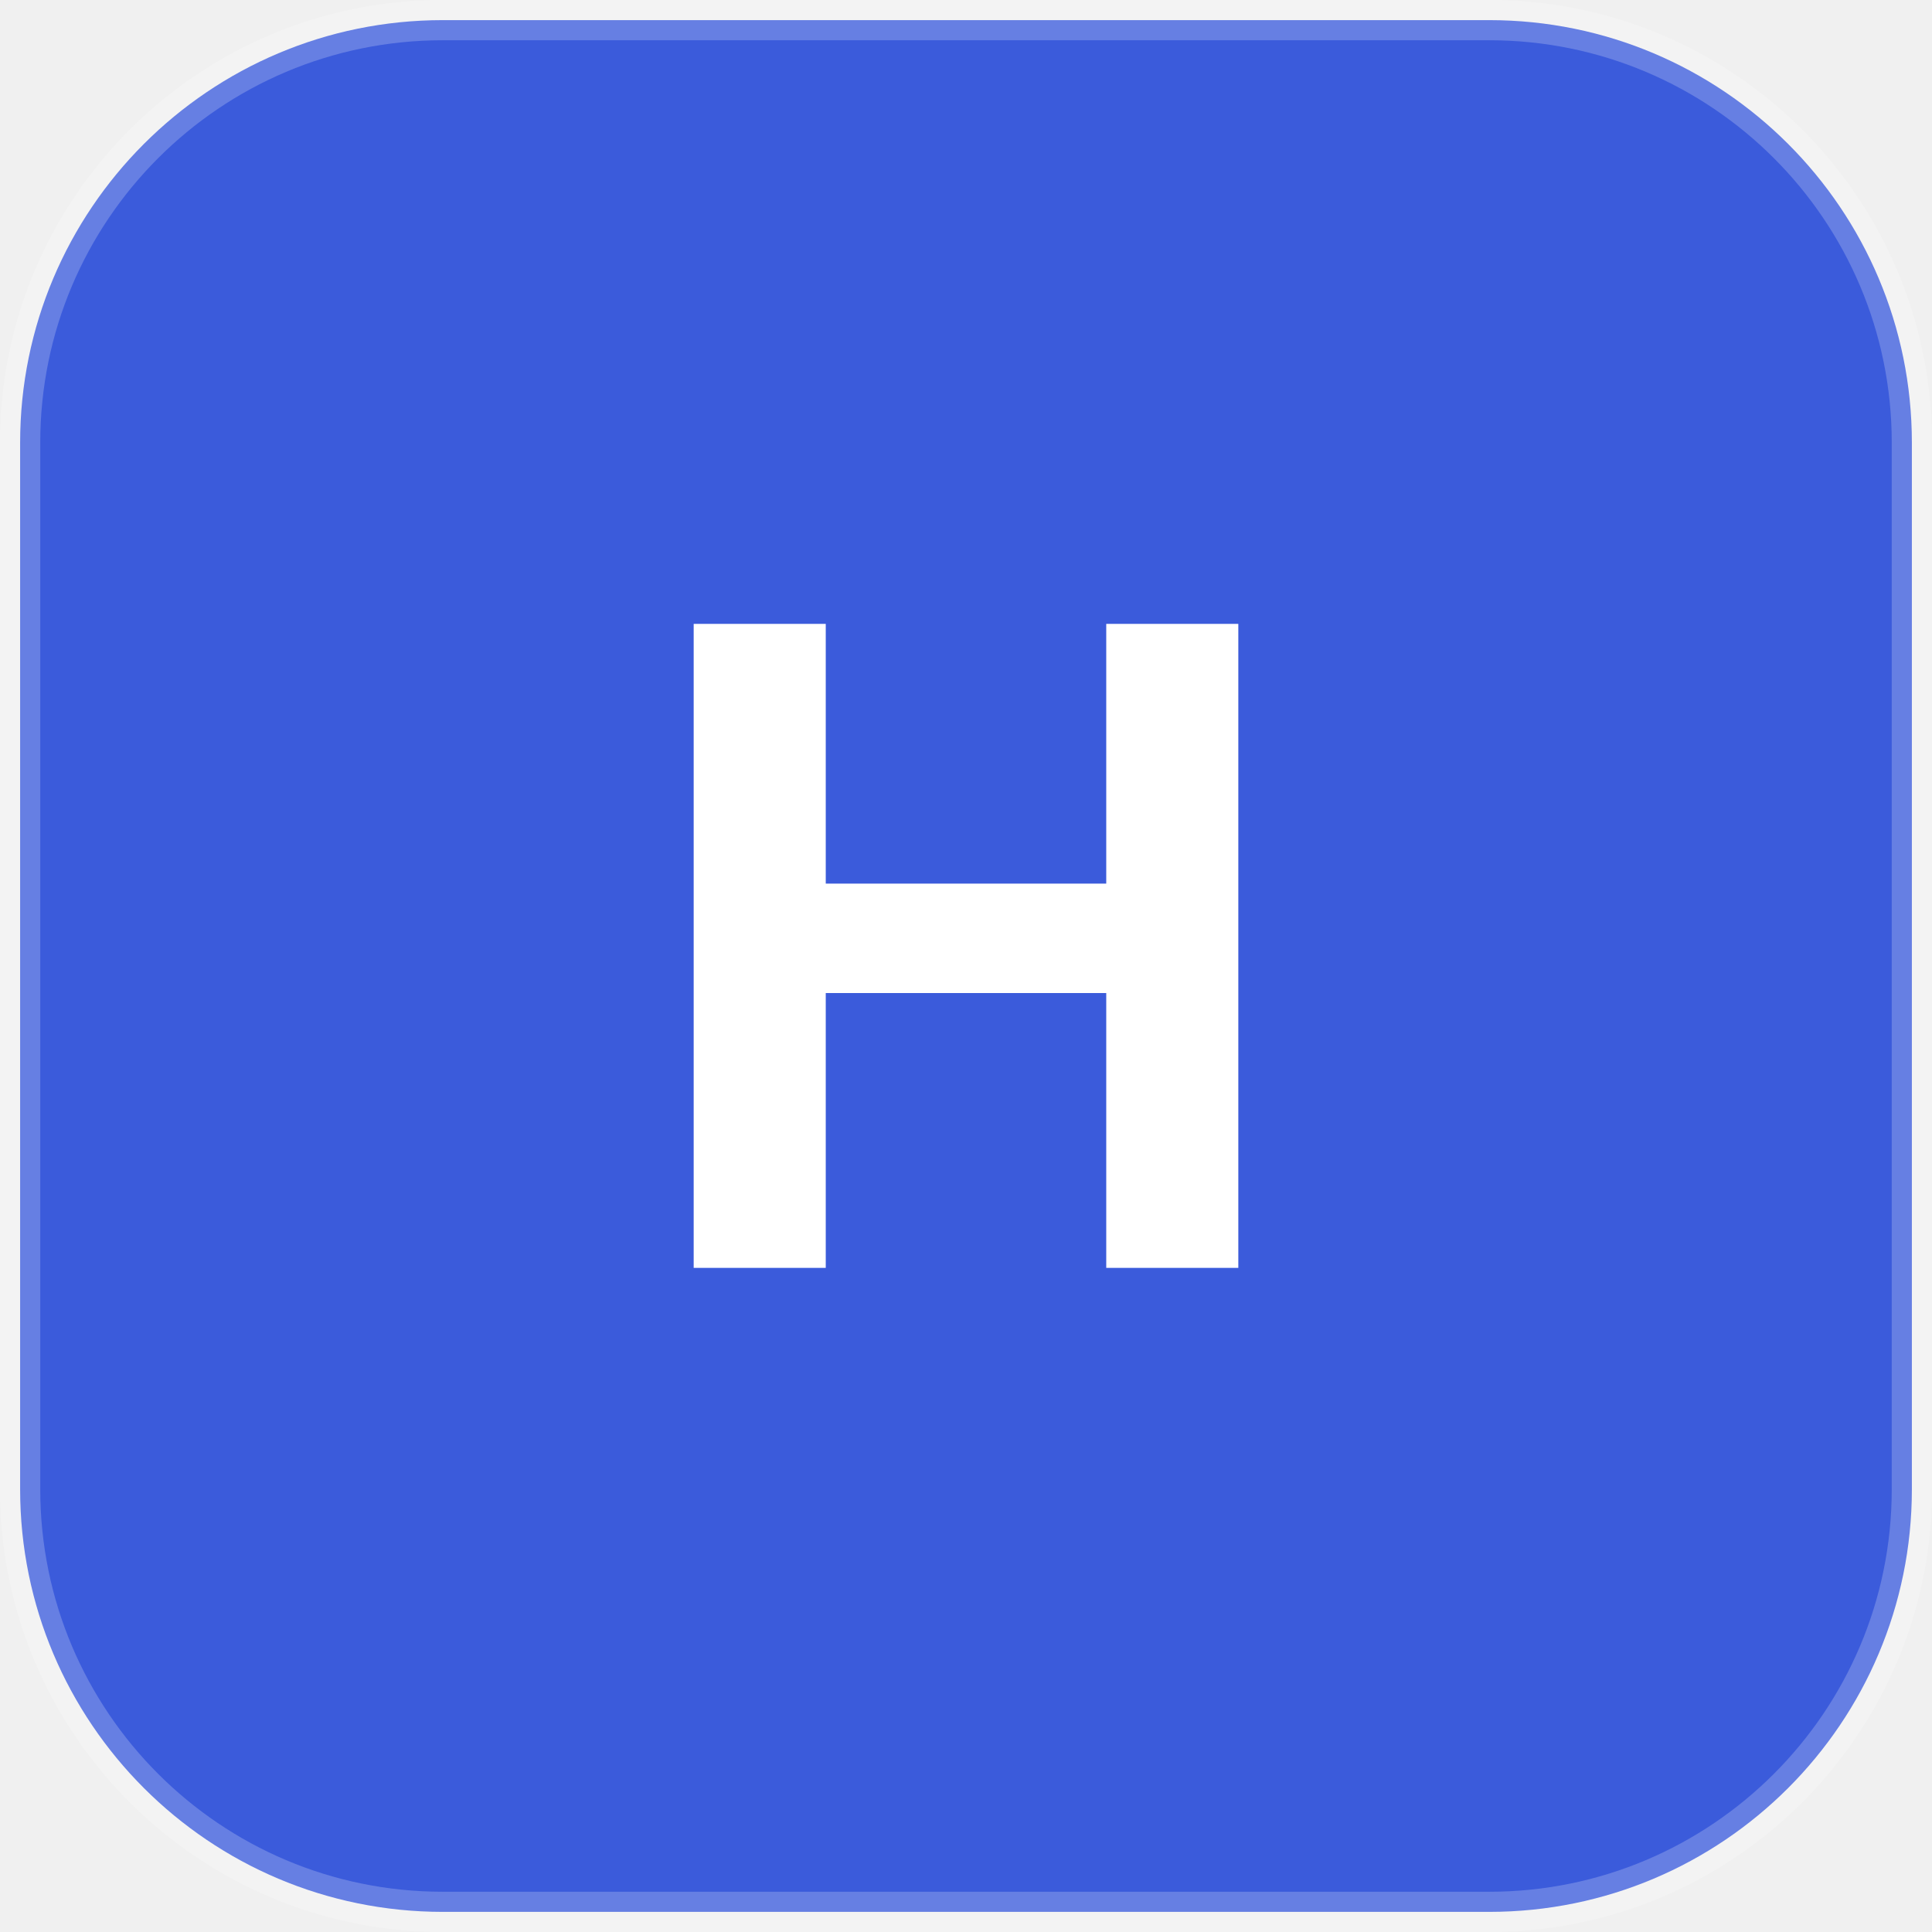
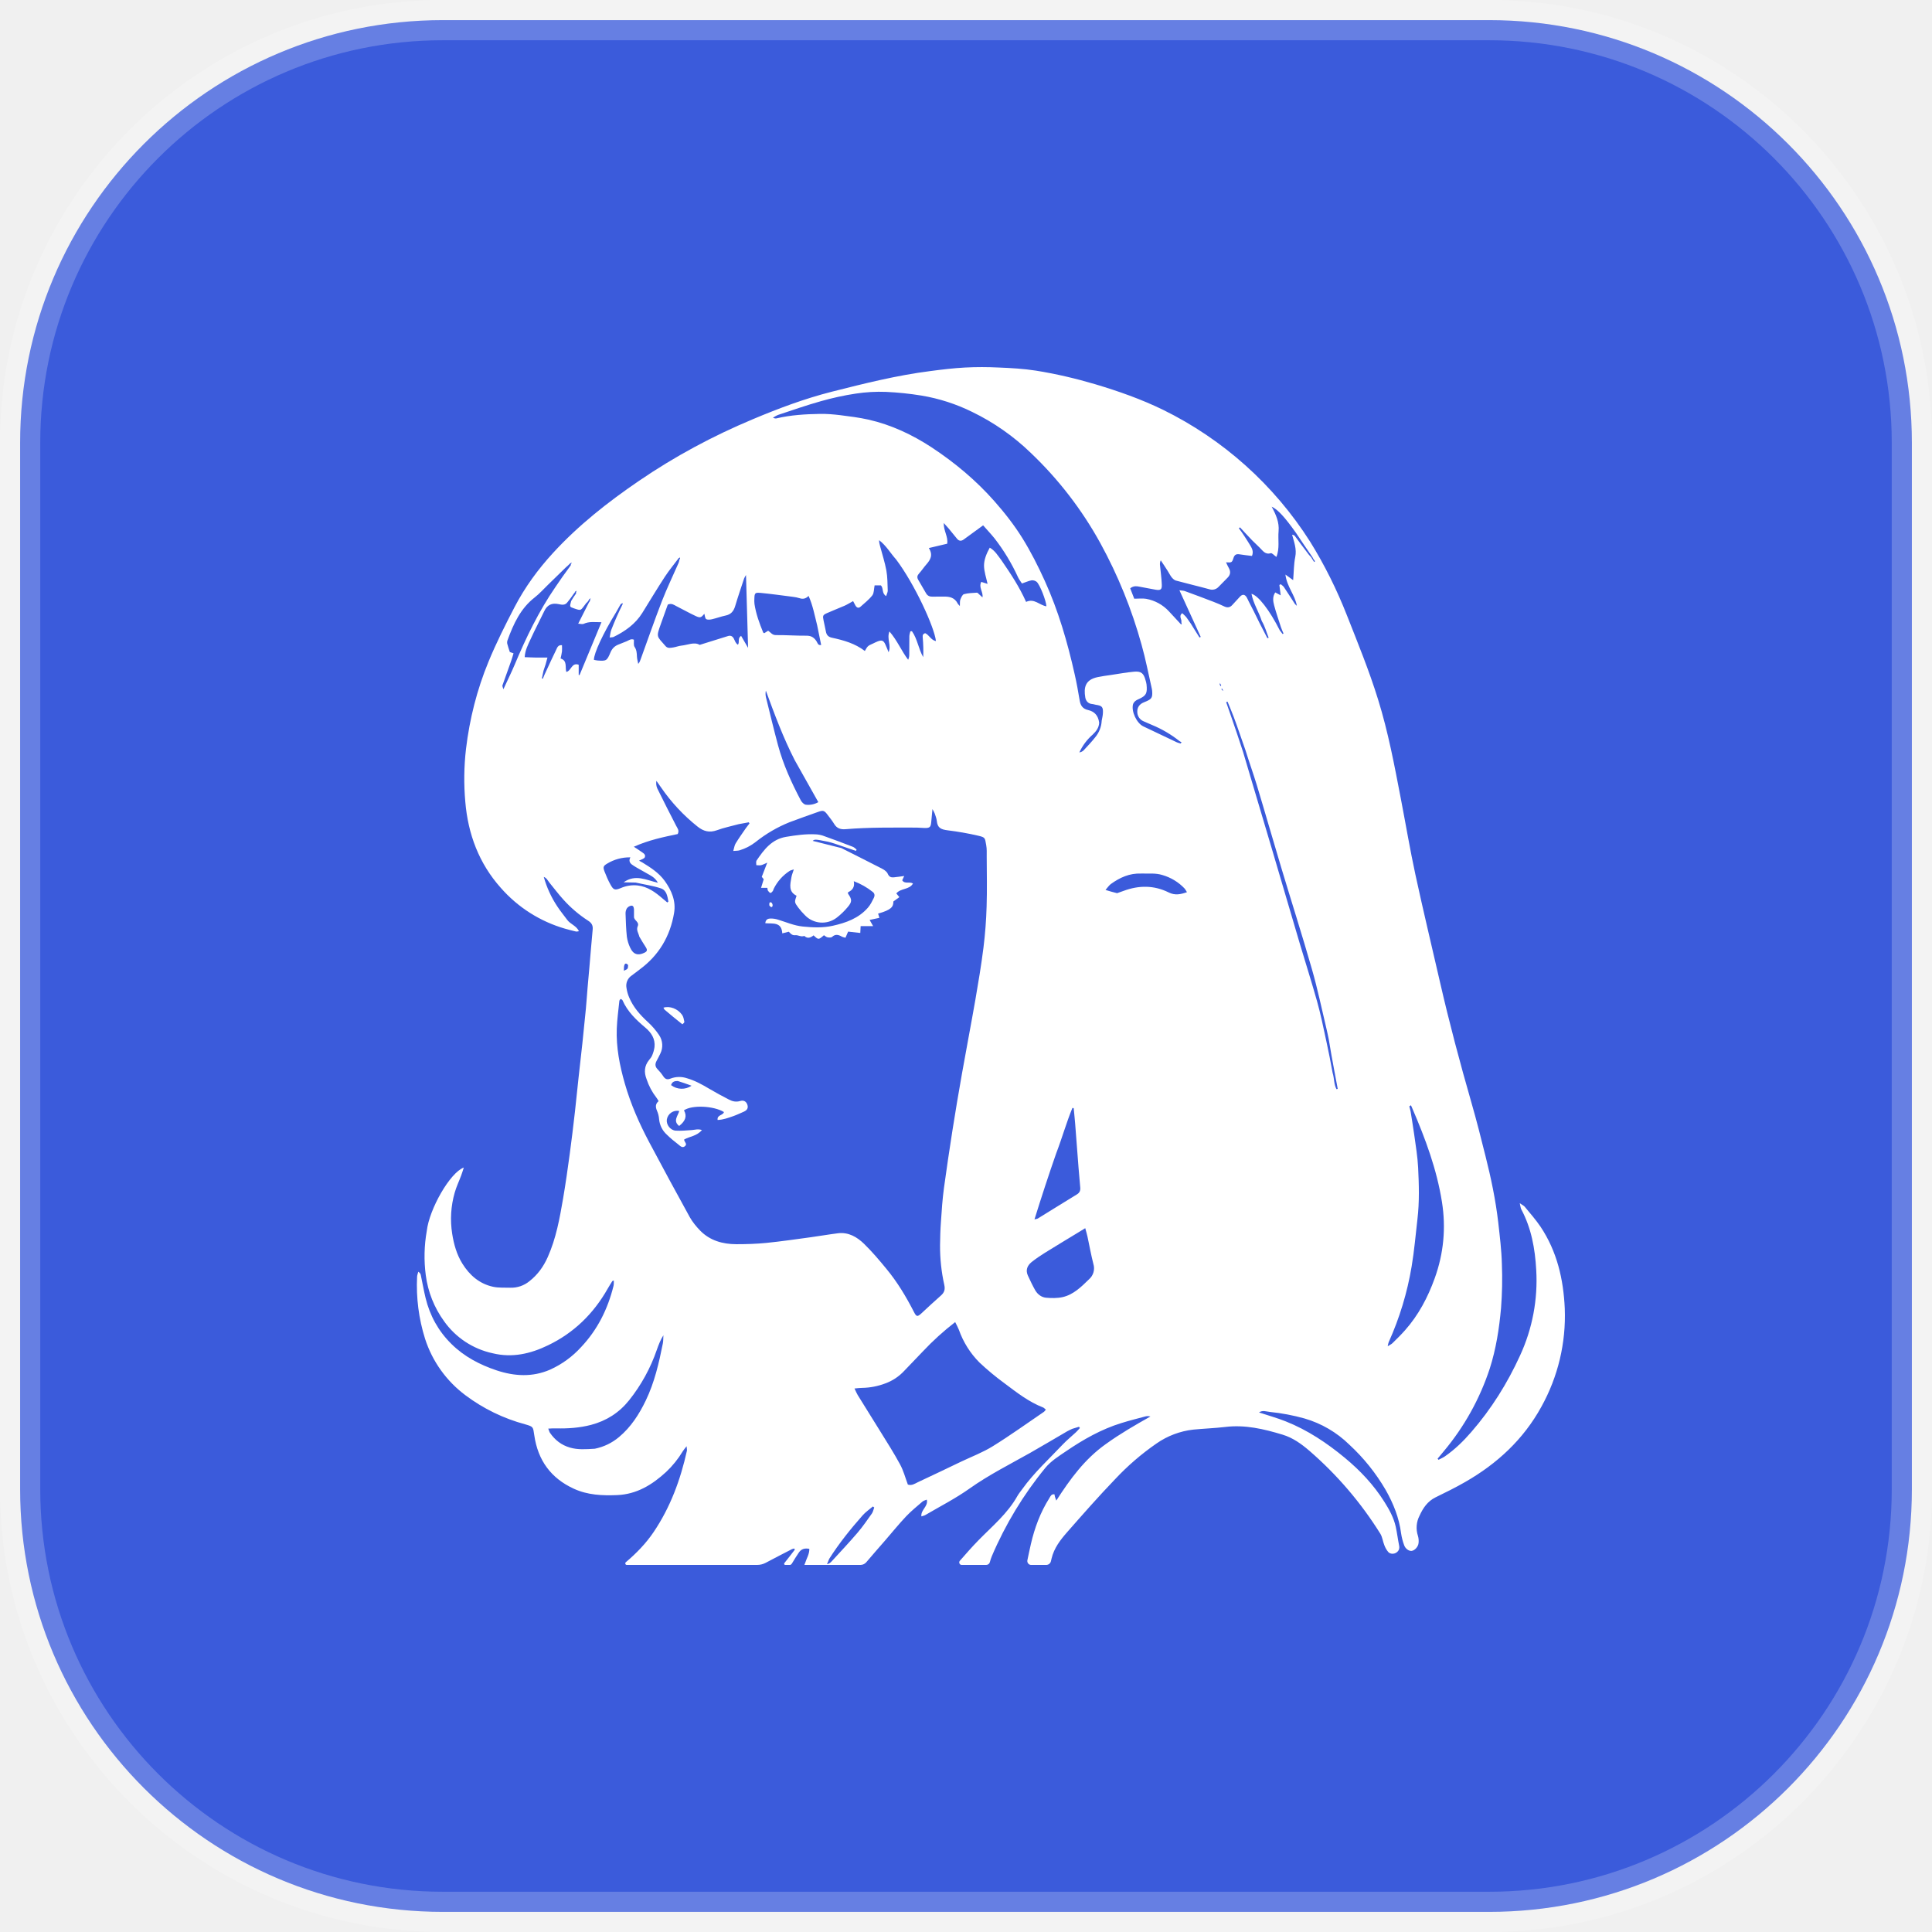
<svg xmlns="http://www.w3.org/2000/svg" width="48" height="48" viewBox="0 0 48 48" role="img" aria-label="Hermes Agent">
  <rect x="0.5" y="0.5" width="47" height="47" rx="10.5" fill="#3B5BDB" stroke="#fff" stroke-opacity="0.22" />
-   <text x="24" y="31.5" text-anchor="middle" font-family="-apple-system, BlinkMacSystemFont, 'Segoe UI', 'Noto Sans TC', 'Noto Sans SC', 'PingFang TC', 'Microsoft JhengHei', 'Microsoft YaHei', sans-serif" font-size="22" font-weight="700" fill="#fff">H</text>
+   <g transform="translate(9.12 9.12) scale(1.24)" fill="#fff" fill-rule="evenodd">
+     <path d="M5.938 12.835c.127-.039.285.02.373.143.028.038.036.092.046.14.003.014-.02.033-.04.05-.124-.098-.24-.194-.354-.291-.011-.01-.016-.027-.025-.042zM8.396 9.412c.195-.032.39-.06.588-.05a.54.54 0 01.148.026c.202.071.402.147.601.224.028.01.05.036.075.055l-.013.027a9.203 9.203 0 01-.26-.089c-.115-.038-.213-.077-.315-.098-.25-.05-.25-.046-.292-.014l.574.144c.275.139.55.276.823.417.042.022.09.057.107.098.026.06.063.076.117.072.066-.006.132-.017.213-.027l-.04.086c.051.08.142.02.216.064-.074.13-.247.09-.334.199l.061.074-.12.087c0 .106-.038.168-.306.243l.026.085-.196.042.07.124h-.25l-.007.137c-.081-.01-.161-.018-.244-.027l-.053.123c-.027-.008-.052-.011-.073-.023-.067-.038-.128-.056-.195.006-.019.017-.063.014-.093.008-.026-.006-.05-.029-.07-.042-.11.095-.11.095-.208.003-.057.046-.12.074-.186.011-.063.027-.123-.02-.178-.014-.07.007-.097-.035-.133-.07l-.13.033c-.013-.236-.194-.19-.34-.203.005-.072.05-.092.095-.094a.474.474 0 01.159.022c.164.05.32.12.496.138.203.021.405.029.601-.015.265-.059.52-.149.707-.365.049-.056.083-.127.117-.195.019-.038.02-.084-.02-.116a1.397 1.397 0 00-.382-.217c.024.12-.031.182-.115.221 0 .014-.004.025 0 .03.08.115.084.16-.007.267a1.39 1.39 0 01-.218.211.477.477 0 01-.641-.05 1.36 1.36 0 01-.133-.152c-.078-.107-.076-.108-.033-.236-.165-.08-.128-.226-.104-.364.008-.05.028-.096.049-.163-.04.014-.067.017-.087.032a.897.897 0 00-.316.357c-.007.016-.01.034-.02.047-.012.015-.034.038-.045.035-.02-.006-.037-.027-.05-.045-.008-.012-.007-.032-.012-.057h-.126l.053-.172a14.82 14.82 0 00-.039-.049l.11-.284c-.06.026-.091.044-.124.051-.03.007-.064 0-.095 0 0-.031-.01-.07.004-.092.149-.22.305-.428.593-.476z" />
+     <path d="M8.06 10.788c-.003-.038-.004-.075.037-.062.016.006.034.048.028.067-.01.04-.038.032-.064-.005z" />
+     <path d="M11.981.009c.226-.012.453-.011.679 0 .247.01.495.024.74.062.401.064.798.157 1.19.273.463.138.92.299 1.356.511a7.31 7.31 0 012.948 2.642c.292.469.536.963.739 1.479.219.556.446 1.11.623 1.683.204.654.329 1.326.458 1.997.097.504.182 1.01.29 1.511.156.722.329 1.44.494 2.16.186.812.4 1.615.63 2.415.102.355.193.713.282 1.072.11.436.202.876.254 1.323.031.278.066.557.073.837a7.56 7.56 0 01-.017.88c-.037.413-.1.818-.226 1.212a5.017 5.017 0 01-.915 1.649l-.13.156.018.023c.043-.023.088-.041.127-.068.2-.138.373-.307.531-.49.4-.46.721-.973.975-1.529a3.59 3.59 0 00.325-1.72c-.024-.424-.097-.834-.3-1.213-.013-.027-.015-.06-.03-.121.05.035.082.048.101.072.107.13.22.258.315.398.33.494.46 1.052.486 1.64a3.75 3.75 0 01-.47 1.97c-.36.655-.887 1.14-1.526 1.506-.193.111-.394.21-.595.308-.157.078-.248.211-.318.365a.522.522 0 00-.033.406.359.359 0 01.013.139c-.005.077-.077.155-.14.162-.054.006-.125-.043-.15-.116a1.206 1.206 0 01-.06-.233c-.04-.314-.155-.6-.308-.87a3.906 3.906 0 00-.73-.91 2.129 2.129 0 00-.897-.524 4.093 4.093 0 00-.692-.131c-.075-.008-.15-.04-.22.01.18.06.363.11.538.18.434.173.82.43 1.18.728.308.255.58.543.794.884.098.155.186.315.227.496.027.123.042.25.067.375.013.062-.002.109-.053.144-.047.033-.122.034-.163-.01a.455.455 0 01-.08-.14c-.03-.073-.038-.159-.078-.225a7.314 7.314 0 00-1.423-1.664c-.16-.137-.329-.26-.537-.323-.376-.114-.753-.203-1.15-.154-.213.025-.427.032-.64.053a1.6 1.6 0 00-.736.278 5.14 5.14 0 00-.834.72c-.329.342-.642.699-.955 1.055-.136.155-.264.319-.314.531a5.227 5.227 0 00-.012.051.096.096 0 01-.09.076h-.31c-.046 0-.082-.048-.072-.094.023-.108.045-.216.07-.324.075-.325.19-.635.368-.917.024-.039.04-.088.104-.08l.01.049.027.077c.28-.435.571-.834.996-1.135.283-.204.584-.378.89-.55a.196.196 0 00-.098-.002c-.162.043-.325.084-.485.134-.402.124-.764.33-1.11.566-.147.1-.298.193-.414.333a7.314 7.314 0 00-1.07 1.767.845.845 0 00-.04.12.075.075 0 01-.072.056h-.494c-.04 0-.062-.051-.036-.082.123-.14.246-.282.377-.415.275-.281.58-.532.777-.884.027-.048.063-.09.095-.135.238-.333.54-.607.818-.902.082-.086.175-.16.26-.24.029-.027.053-.057.079-.085l-.018-.025-.135.041c-.034.017-.07.031-.102.05-.248.144-.494.292-.743.433-.408.23-.825.439-1.209.711-.281.2-.591.358-.889.533-.02.012-.044.015-.08.028-.015-.135.143-.201.108-.336-.033.014-.064.02-.085.038-.111.096-.227.19-.328.296-.148.157-.284.325-.425.488-.125.143-.25.286-.373.431A.153.153 0 019.89 24H8.762a.316.316 0 00.016-.042c.028-.09.085-.172.083-.28-.091-.018-.162.001-.212.077a4.45 4.45 0 00-.136.215c-.01.016-.024.03-.042.03h-.093c-.019 0-.029-.022-.017-.037.071-.088.14-.178.209-.268.001-.002-.006-.012-.012-.024-.014.004-.03.006-.045.013-.176.09-.352.181-.527.274a.363.363 0 01-.168.042H5.202c-.026 0-.039-.036-.019-.053.21-.178.402-.374.558-.605.335-.496.538-1.047.667-1.629.004-.02-.003-.043-.006-.091-.037.048-.059.072-.076.1a1.943 1.943 0 01-.334.415c-.28.258-.59.448-.983.464-.297.012-.588 0-.865-.127-.46-.21-.722-.57-.794-1.072-.025-.17-.017-.171-.182-.219A3.513 3.513 0 011.97 20.6a2.286 2.286 0 01-.808-1.13 3.569 3.569 0 01-.16-1.245c.002-.034.016-.067.024-.1.032.023.046.043.05.066.033.153.059.308.096.46.086.355.257.664.516.92.258.256.571.419.91.532.358.118.717.138 1.07-.016a1.89 1.89 0 00.621-.452c.328-.348.533-.76.648-1.223.009-.034.005-.071.007-.11-.015.006-.026.006-.03.011-.031.05-.064.1-.093.152-.284.502-.679.887-1.196 1.135-.351.17-.718.255-1.11.159a1.607 1.607 0 01-.971-.64 2.006 2.006 0 01-.368-.924 2.903 2.903 0 01.02-.886c.05-.439.466-1.17.742-1.271-.02.063-.035.112-.053.16-.043.116-.097.227-.13.345a1.901 1.901 0 00-.05.82c.033.212.09.416.204.6.147.236.346.407.62.465.11.023.225.014.338.018a.576.576 0 00.386-.131c.164-.128.282-.292.366-.481.168-.375.24-.777.309-1.179.05-.296.093-.594.133-.893.039-.281.071-.563.104-.845.026-.232.048-.464.074-.696.024-.228.052-.455.076-.683.024-.227.047-.455.069-.683.013-.14.022-.28.034-.42l.037-.417c.022-.25.041-.5.065-.748.008-.082-.02-.132-.09-.177a2.46 2.46 0 01-.492-.418c-.1-.109-.188-.228-.282-.342-.035-.042-.056-.097-.116-.118a2.084 2.084 0 00.275.597c.06.092.131.176.196.265.063.086.182.115.234.226-.028.003-.046.01-.06.006a4.74 4.74 0 01-.22-.057 2.71 2.71 0 01-1.287-.819c-.435-.487-.656-1.076-.71-1.723a5.206 5.206 0 01.014-1.06c.072-.602.22-1.186.45-1.745.155-.376.338-.741.526-1.102.205-.393.466-.75.765-1.076.512-.559 1.104-1.024 1.726-1.448.717-.49 1.478-.898 2.277-1.233C8.244.828 8.767.632 9.31.494c.655-.166 1.31-.33 1.982-.415.229-.03.458-.058.688-.07zm-1.847 22.82c-.07.06-.147.111-.207.18-.238.27-.464.549-.668.869l-.044.108a.177.177 0 00.093-.057c.174-.19.351-.378.519-.574.104-.122.195-.255.288-.386.024-.034.03-.08.046-.12l-.027-.02zm1.65-3.695a5.51 5.51 0 00-.653.593l-.37.386a.963.963 0 01-.377.25 1.372 1.372 0 01-.467.09c-.044 0-.087.006-.151.012.028.058.043.097.064.131.15.242.301.482.45.724.136.22.276.438.399.666.068.125.105.267.156.404.077.027.14-.018.202-.048.29-.135.579-.274.867-.412.213-.101.437-.186.636-.31.347-.215.68-.455 1.018-.685.015-.01.026-.028.042-.046-.023-.019-.038-.037-.056-.044-.287-.111-.527-.3-.77-.482a5.319 5.319 0 01-.506-.42 1.757 1.757 0 01-.41-.653c-.019-.049-.045-.095-.075-.156zm-5.847.264c-.06.096-.097.194-.132.293a3.38 3.38 0 01-.555 1.01c-.2.25-.455.412-.762.493-.23.06-.464.076-.7.07-.048-.002-.097.002-.158.005.016.04.021.066.035.085.1.145.23.246.4.295.157.046.316.034.498.023.181-.037.343-.115.485-.234.238-.199.402-.454.536-.732.175-.363.264-.751.342-1.144.01-.053.008-.11.011-.164zm14.945-4.586c.008.029.016.057.027.107.024.155.051.31.072.464.03.219.067.437.078.657.017.344.027.689-.014 1.033-.037.315-.063.633-.116.946a6.153 6.153 0 01-.46 1.518c-.008.018-.01.039-.02.082.047-.03.077-.042.098-.064.085-.083.17-.167.248-.255.271-.305.458-.66.596-1.043.18-.498.228-1.011.145-1.531-.103-.65-.33-1.263-.597-1.881a9.055 9.055 0 00-.024-.055l-.033.022zM5.797 8.29a.26.26 0 00.018.153c.124.251.25.501.379.75.025.049.066.09.03.163-.284.06-.578.119-.88.255.059.038.097.06.132.087.042.032.112.058.09.12-.01.033-.075.048-.117.072.017.01.043.021.067.036.166.102.33.207.447.368.138.192.229.404.188.644-.079.469-.306.85-.69 1.132-.054.04-.106.083-.161.122a.243.243 0 00-.103.245.77.77 0 00.055.195c.083.196.22.35.375.492.083.076.159.164.222.257a.37.37 0 01.025.377c-.023.05-.05.099-.076.148-.03.06-.028.111.022.162.041.042.08.089.112.138.038.058.078.079.147.05a.486.486 0 01.333-.006c.16.046.302.126.444.21.13.077.264.149.4.219.067.035.14.05.219.026.071-.022.124.01.145.076.02.064-.003.108-.074.139-.07.03-.137.063-.209.088-.1.035-.201.073-.314.077-.013-.107.11-.088.127-.159-.206-.126-.643-.145-.801-.034.063.112.035.21-.096.313-.13-.1-.025-.202.002-.3a.209.209 0 00-.249.17c-.015.101.067.216.178.224.108.007.218-.005.326-.012.06-.005.12-.027.199 0-.103.123-.248.127-.357.19.002.05.07.086.019.131-.053.048-.095-.001-.132-.03-.08-.063-.16-.126-.231-.197a.474.474 0 01-.157-.311.52.52 0 00-.043-.172c-.032-.074-.032-.137.033-.19-.018-.03-.028-.053-.045-.072a1.222 1.222 0 01-.196-.369c-.053-.137-.046-.264.048-.381.024-.03.05-.06.064-.095a.664.664 0 00.047-.168c.017-.165-.064-.287-.182-.387-.186-.156-.36-.322-.46-.551-.005-.011-.024-.017-.037-.026-.011.017-.024.027-.025.038-.019.185-.045.37-.052.557-.014.377.058.743.162 1.104.118.41.289.798.488 1.173.267.502.537 1.002.812 1.5.055.098.13.189.208.27.198.202.452.272.724.273.202 0 .404-.006.605-.026.295-.03.59-.073.884-.113.183-.025.365-.057.548-.08.21-.026.38.073.522.21.16.156.305.327.447.5.22.265.397.56.554.867.05.098.07.1.147.03.13-.121.26-.242.394-.36.067-.059.088-.12.067-.213a3.535 3.535 0 01-.085-.796c.002-.157.006-.314.018-.471.015-.224.03-.45.06-.672a59.114 59.114 0 01.362-2.298c.087-.493.182-.984.268-1.477.06-.347.118-.694.162-1.043.034-.273.055-.55.063-.825.011-.332.003-.665.002-.998 0-.077.004-.155-.01-.23-.028-.142-.01-.155-.162-.19a5.826 5.826 0 00-.607-.107c-.146-.018-.207-.053-.221-.19-.006-.049-.025-.098-.041-.146-.009-.025-.024-.048-.046-.09l-.025.264c-.009.096-.029.116-.127.115-.055 0-.11-.008-.164-.008-.476 0-.952-.008-1.426.032-.095.008-.173-.015-.226-.103-.04-.066-.088-.126-.134-.186-.063-.084-.086-.093-.182-.06-.195.068-.388.138-.582.21a2.71 2.71 0 00-.675.394.986.986 0 01-.323.168c-.033.01-.07.008-.127.013.02-.066.024-.114.047-.15.064-.105.135-.205.205-.306.023-.033.049-.063.073-.095l-.015-.023-.201.037c-.146.04-.296.07-.437.122-.148.053-.266.023-.386-.072a3.623 3.623 0 01-.733-.786l-.093-.132zm8.592 8.963l-.147.09c-.22.134-.44.266-.659.402-.093.058-.184.12-.27.188-.085.07-.124.161-.072.272.047.1.093.2.147.294.047.08.124.138.213.147.11.01.228.012.336-.012.217-.05.372-.205.528-.357a.291.291 0 00.087-.308c-.046-.18-.079-.365-.118-.547-.011-.052-.027-.103-.045-.169zm-.257-2.409c-.12.291-.205.597-.325.91-.151.433-.294.87-.435 1.323.036-.01.054-.01.067-.018.261-.16.522-.324.785-.484.054-.033.071-.078.065-.138-.012-.13-.024-.262-.034-.393l-.068-.886c-.008-.103-.02-.206-.029-.31-.009 0-.017-.002-.026-.004zm3.081-8.13l.099.285c.08.231.159.463.24.714l.58 1.952c.187.63.372 1.262.558 1.893.114.382.235.762.343 1.146.072.257.126.519.186.799.044.206.087.413.127.64.034.106.023.226.077.325l.025-.006-.068-.362c-.038-.206-.077-.412-.113-.638-.015-.07-.029-.141-.046-.211-.095-.396-.177-.796-.29-1.187-.196-.685-.413-1.364-.618-2.046-.165-.549-.322-1.1-.488-1.648-.069-.227-.15-.45-.226-.695l-.117-.336c-.037-.107-.075-.216-.115-.322-.04-.106-.084-.21-.127-.314a7.558 7.558 0 01-.027.01zM6.225 14.304c-.063-.001-.115.014-.134.083a.35.35 0 00.41.012 4.533 4.533 0 00-.276-.095zM5.23 11.98c-.026-.027-.057-.048-.075.002-.012.032-.007.07-.01.113.082-.037.082-.037.085-.115zm.062-1.189a.135.135 0 00-.088.056.197.197 0 00-.025.11c.005.152.01.306.026.457a.751.751 0 00.066.218c.061.136.157.167.288.101.055-.027.06-.054.025-.11a4.52 4.52 0 01-.129-.211c-.015-.068-.066-.131-.033-.207.04-.09-.076-.116-.074-.19V10.874c-.003-.038-.006-.087-.056-.083zm-.017-.968a.867.867 0 00-.467.127c-.076.045-.084.07-.05.158.034.087.07.173.115.254.064.117.09.125.21.077a.657.657 0 01.336-.053c.202.022.357.136.504.264l.092.077c.007-.006.014-.013.022-.018-.019-.105-.035-.226-.149-.264-.157-.053-.324-.075-.508-.117l-.24-.005c.24-.169.452-.044.687.009-.063-.115-.153-.147-.23-.193-.082-.05-.17-.092-.25-.144-.06-.037-.12-.08-.072-.172zm10.233.325c-.23-.01-.427.08-.608.211-.034.026-.06.065-.105.117.087.026.15.046.232.065.044-.015.088-.03.13-.046.306-.114.61-.115.904.031.126.063.237.04.366-.005-.02-.031-.03-.054-.045-.071a.986.986 0 00-.448-.273c-.14-.044-.284-.024-.426-.03zM7.99 6.483a.308.308 0 00.002.133c.08.321.156.643.242.962.104.387.27.75.456 1.103.02.037.061.08.098.087a.404.404 0 00.253-.051l-.472-.84c-.23-.448-.405-.92-.579-1.394zM10.397.497c-.2-.008-.405.004-.603.034-.236.035-.47.087-.7.152-.287.08-.569.18-.852.273-.04.013-.074.038-.11.058.028.014.05.018.07.014.287-.068.58-.085.873-.09.134-.002.269.009.402.025.19.024.382.048.57.09.456.104.874.3 1.265.556.464.306.888.66 1.257 1.078.205.232.395.475.56.739.17.274.315.561.449.856.273.601.456 1.232.6 1.876.04.173.07.348.1.524.017.104.065.167.17.19.122.028.2.105.22.251-.003.102-.06.174-.129.24a1.065 1.065 0 00-.268.358.164.164 0 00.083-.039c.08-.086.162-.172.235-.265a.56.56 0 00.13-.333c.009-.05.022-.1.024-.15.007-.124-.017-.15-.143-.168-.025-.004-.049-.014-.073-.015-.082-.007-.125-.063-.137-.131-.033-.198-.004-.355.247-.408.086-.018.174-.03.26-.042.158-.023.315-.053.473-.067.14-.012.19.033.226.167.008.029.018.057.021.087.019.179-.008.225-.141.288-.027.013-.055.024-.078.042a.148.148 0 00-.051.067c-.039.144.073.382.206.445l.673.32c.023.011.05.015.075.023l.018-.026c-.015-.008-.032-.013-.044-.024a2.27 2.27 0 00-.544-.32 4.898 4.898 0 00-.173-.075.203.203 0 01-.126-.191c-.003-.085.045-.154.128-.187l.059-.025c.099-.044.118-.076.112-.187a.384.384 0 00-.008-.063c-.067-.294-.123-.59-.205-.88a9.478 9.478 0 00-.826-2.036 7.465 7.465 0 00-1.39-1.805 4.536 4.536 0 00-1.177-.824 3.656 3.656 0 00-1.016-.328 6.155 6.155 0 00-.712-.074zm6.719 5.955c.01.014.018.028.038.034l-.022-.044-.016.01zM4.103 3.917a.062.062 0 01-.03.012.455.455 0 01-.04.039c-.01.01-.02.02-.045.04l-.363.354c-.088.085-.17.178-.266.253-.284.22-.425.53-.544.855a.132.132 0 00-.007.071c.013.055.033.108.052.168l.074.026c-.017.056-.03.105-.047.152-.058.164-.118.327-.175.491-.005.015.008.036.019.077.08-.175.158-.33.225-.489.228-.544.484-1.074.819-1.561.09-.133.182-.266.283-.401.004-.006.007-.013.022-.03.001-.016.003-.032.015-.04l.008-.017zm12.976 2.408a.023.023 0 01.009.019.073.073 0 00-.006.01.188.188 0 00.007.02l.018.022c.002-.007.007-.016.005-.021-.003-.01-.012-.018-.02-.038a1.331 1.331 0 01-.013-.012zM4.199 4.48c-.003.004-.008.008-.027.014-.005.013-.011.025-.031.047a2.085 2.085 0 01-.124.167c-.048.07-.116.055-.181.041-.134-.028-.228.016-.287.143-.089.187-.187.37-.273.56-.049.108-.11.216-.118.36.081.003.154.007.228.008h.228a2.563 2.563 0 01-.079.264c-.01.052-.022.103-.033.155l.02.004c.018-.046.037-.092.067-.153.066-.142.13-.285.2-.426.02-.04.034-.1.116-.092 0 .043.004.084 0 .124-.005.045-.017.09-.028.143.141.043.086.174.115.269.102-.022.104-.195.248-.144v.205l.017.002.439-1.059c-.13 0-.246-.02-.358.033-.024.011-.058-.001-.108-.004.075-.15.139-.278.211-.417a.128.128 0 01.025-.036c0-.015-.001-.03.008-.038l.006-.02c-.005.006-.01.011-.028.017-.004.012-.009.024-.026.045a.085.085 0 01-.032.033c-.123.157-.09.164-.258.106-.079-.027-.078-.028-.047-.144.028-.046.056-.093.098-.15 0-.016-.001-.032.007-.042L4.2 4.48zm2.073-.67c-.003.006-.007.011-.027.016-.094.125-.194.246-.28.377-.155.238-.301.481-.451.723-.14.224-.345.368-.575.481-.017.008-.04.006-.079.011.012-.059.016-.109.033-.153a6.076 6.076 0 01.229-.518l-.007-.02a.138.138 0 01-.035.025c-.028.05-.055.1-.093.164-.26.424-.443.817-.442.95.024.004.048.011.073.013.177.013.188.007.26-.165.03-.07.077-.12.147-.15l.175-.07c.044-.018.085-.057.146-.032.003.05-.01.11.014.145.042.062.044.125.047.193.002.049.017.098.026.147.029-.034.039-.065.05-.097.142-.39.277-.782.428-1.17.1-.256.22-.504.33-.756.013-.03.013-.067.03-.092V3.81zm3.987-.34c0 .045.01.084.021.123.042.16.094.318.124.48.024.133.023.27.028.406 0 .033-.019.067-.032.11-.094-.058-.047-.158-.106-.215h-.125c-.015.072-.01.152-.046.2-.066.085-.155.154-.236.227-.043.038-.078.018-.103-.025l-.046-.087c-.065.035-.117.069-.172.093-.116.051-.235.095-.35.147-.085.038-.09.053-.07.147.014.075.034.148.047.223.013.072.05.109.123.124.233.05.462.115.657.265.058-.102.058-.102.168-.151.03-.014.06-.03.092-.042.08-.03.115-.017.15.06.023.048.041.098.066.158.06-.14-.042-.267.017-.416.157.18.24.39.375.567a.235.235 0 00.022-.098c.002-.124 0-.247.002-.371 0-.034.013-.067.02-.1l.032-.003c.11.155.13.354.226.52a3.036 3.036 0 00-.01-.392c-.004-.045 0-.074.05-.088.08.036.116.14.215.158-.03-.275-.423-1.137-.798-1.635-.114-.127-.2-.28-.34-.386zm-2.667.696c-.019.034-.03.05-.037.067-.061.185-.125.37-.18.556-.031.105-.087.169-.195.19-.09.019-.178.052-.268.073-.038.009-.089.015-.118-.003-.024-.016-.025-.069-.036-.106-.064.076-.082.087-.17.047-.133-.062-.262-.135-.393-.201-.048-.025-.093-.063-.17-.03-.043.12-.091.25-.137.382-.099.28-.087.242.095.453.046.048.102.03.154.023.054-.009.106-.03.16-.036.13-.013.26-.08.367-.015.204-.064.387-.122.571-.178.05-.015.089.005.114.054.022.042.034.093.082.121.038-.056-.013-.128.063-.178l.14.241-.042-1.46zm.278.358c-.096-.01-.107.01-.11.108-.002.038-.003.078.002.115.03.2.099.386.174.57.002.006.012.01.022.015l.078-.05c.052.036.081.088.153.088.205-.002.41.014.616.012.099-.001.158.042.205.12.018.03.024.077.088.066l-.08-.394c-.05-.195-.085-.395-.172-.589-.057.057-.114.068-.18.046a.72.72 0 00-.135-.028c-.22-.028-.44-.059-.66-.08zm10.254-1.727c.089.163.155.316.139.491-.016.168.026.342-.044.516-.047-.033-.088-.082-.112-.075-.117.035-.164-.057-.227-.115a4.772 4.772 0 01-.286-.29l-.104-.113a4.856 4.856 0 01-.023.019c.035.046.07.093.11.156.04.064.084.127.122.193.034.058.065.118.031.205-.082-.01-.164-.019-.246-.032-.06-.01-.101 0-.124.07-.031.098-.037.096-.15.09.02.042.036.08.057.116.041.074.03.138-.03.196-.06.06-.118.122-.178.181a.175.175 0 01-.185.046c-.222-.061-.447-.113-.67-.174-.032-.009-.063-.04-.086-.068-.03-.04-.052-.087-.08-.13-.044-.07-.09-.138-.136-.207a.18.18 0 00-.014.105c.012.127.03.253.035.38.005.1-.024.12-.121.104-.104-.017-.206-.04-.31-.058-.064-.012-.131-.028-.202.03l.081.208c.09 0 .166-.01.237.002a.819.819 0 01.458.251c.078.083.154.168.241.26l.018-.005c-.004-.006-.008-.013-.01-.04.014-.056-.062-.118.018-.178.031.03.064.057.088.09.058.078.111.159.169.257l.089.141.024-.013a2093.819 2093.819 0 01-.427-.934c.055.007.083.007.108.016.193.07.385.142.577.216.074.028.147.06.219.094.062.028.112.018.157-.033.05-.056.102-.112.154-.167.05-.051.095-.046.132.014.016.025.026.053.04.08.071.138.143.277.217.433l.159.308.025-.011c-.044-.106-.07-.218-.138-.334-.057-.182-.168-.346-.206-.545.136.034.362.326.567.732l.057.074.018-.011a1.563 1.563 0 01-.052-.127c-.046-.145-.097-.29-.136-.436-.022-.083-.036-.173.022-.26l.109.058-.026-.207.027-.016c.022.02.05.036.065.06.073.108.143.22.215.33.01.016.029.029.043.043-.036-.217-.2-.38-.229-.626l.155.112c.014-.166.012-.319.042-.465.032-.158-.023-.297-.063-.445.024.004.036.006.055.025.092.124.183.249.277.371.02.027.05.047.069.087l.04.063.019-.015a.293.293 0 01-.053-.082 27.922 27.922 0 01-.332-.49c-.221-.311-.363-.467-.485-.521zm-6.57.327c-.003.161.092.275.069.415l-.368.087c.09.139.032.237-.052.331-.05.057-.092.122-.143.178-.037.04-.046.078-.018.126l.16.275c.029.048.072.066.128.064.076-.003.152 0 .228-.001.116-.003.216.022.275.137.006.014.02.024.044.052.004-.059-.003-.098.01-.13.016-.04.04-.099.072-.108.084-.023.173-.024.26-.03.013-.001.027.018.04.029l.071.065c.019-.11-.082-.198-.024-.31l.126.04c-.026-.123-.07-.245-.071-.366 0-.123.051-.243.115-.36.107.062.16.156.234.253.183.265.36.533.494.834.165-.078.27.068.407.088-.003-.106-.133-.441-.197-.492a.142.142 0 00-.102-.028c-.06.011-.119.039-.191.063-.025-.039-.056-.078-.077-.122a3.936 3.936 0 00-.473-.783c-.076-.094-.16-.182-.228-.26l-.391.285c-.049.035-.094.03-.132-.017l-.169-.207c-.025-.03-.053-.059-.097-.108z" />
+   </g>
</svg>
